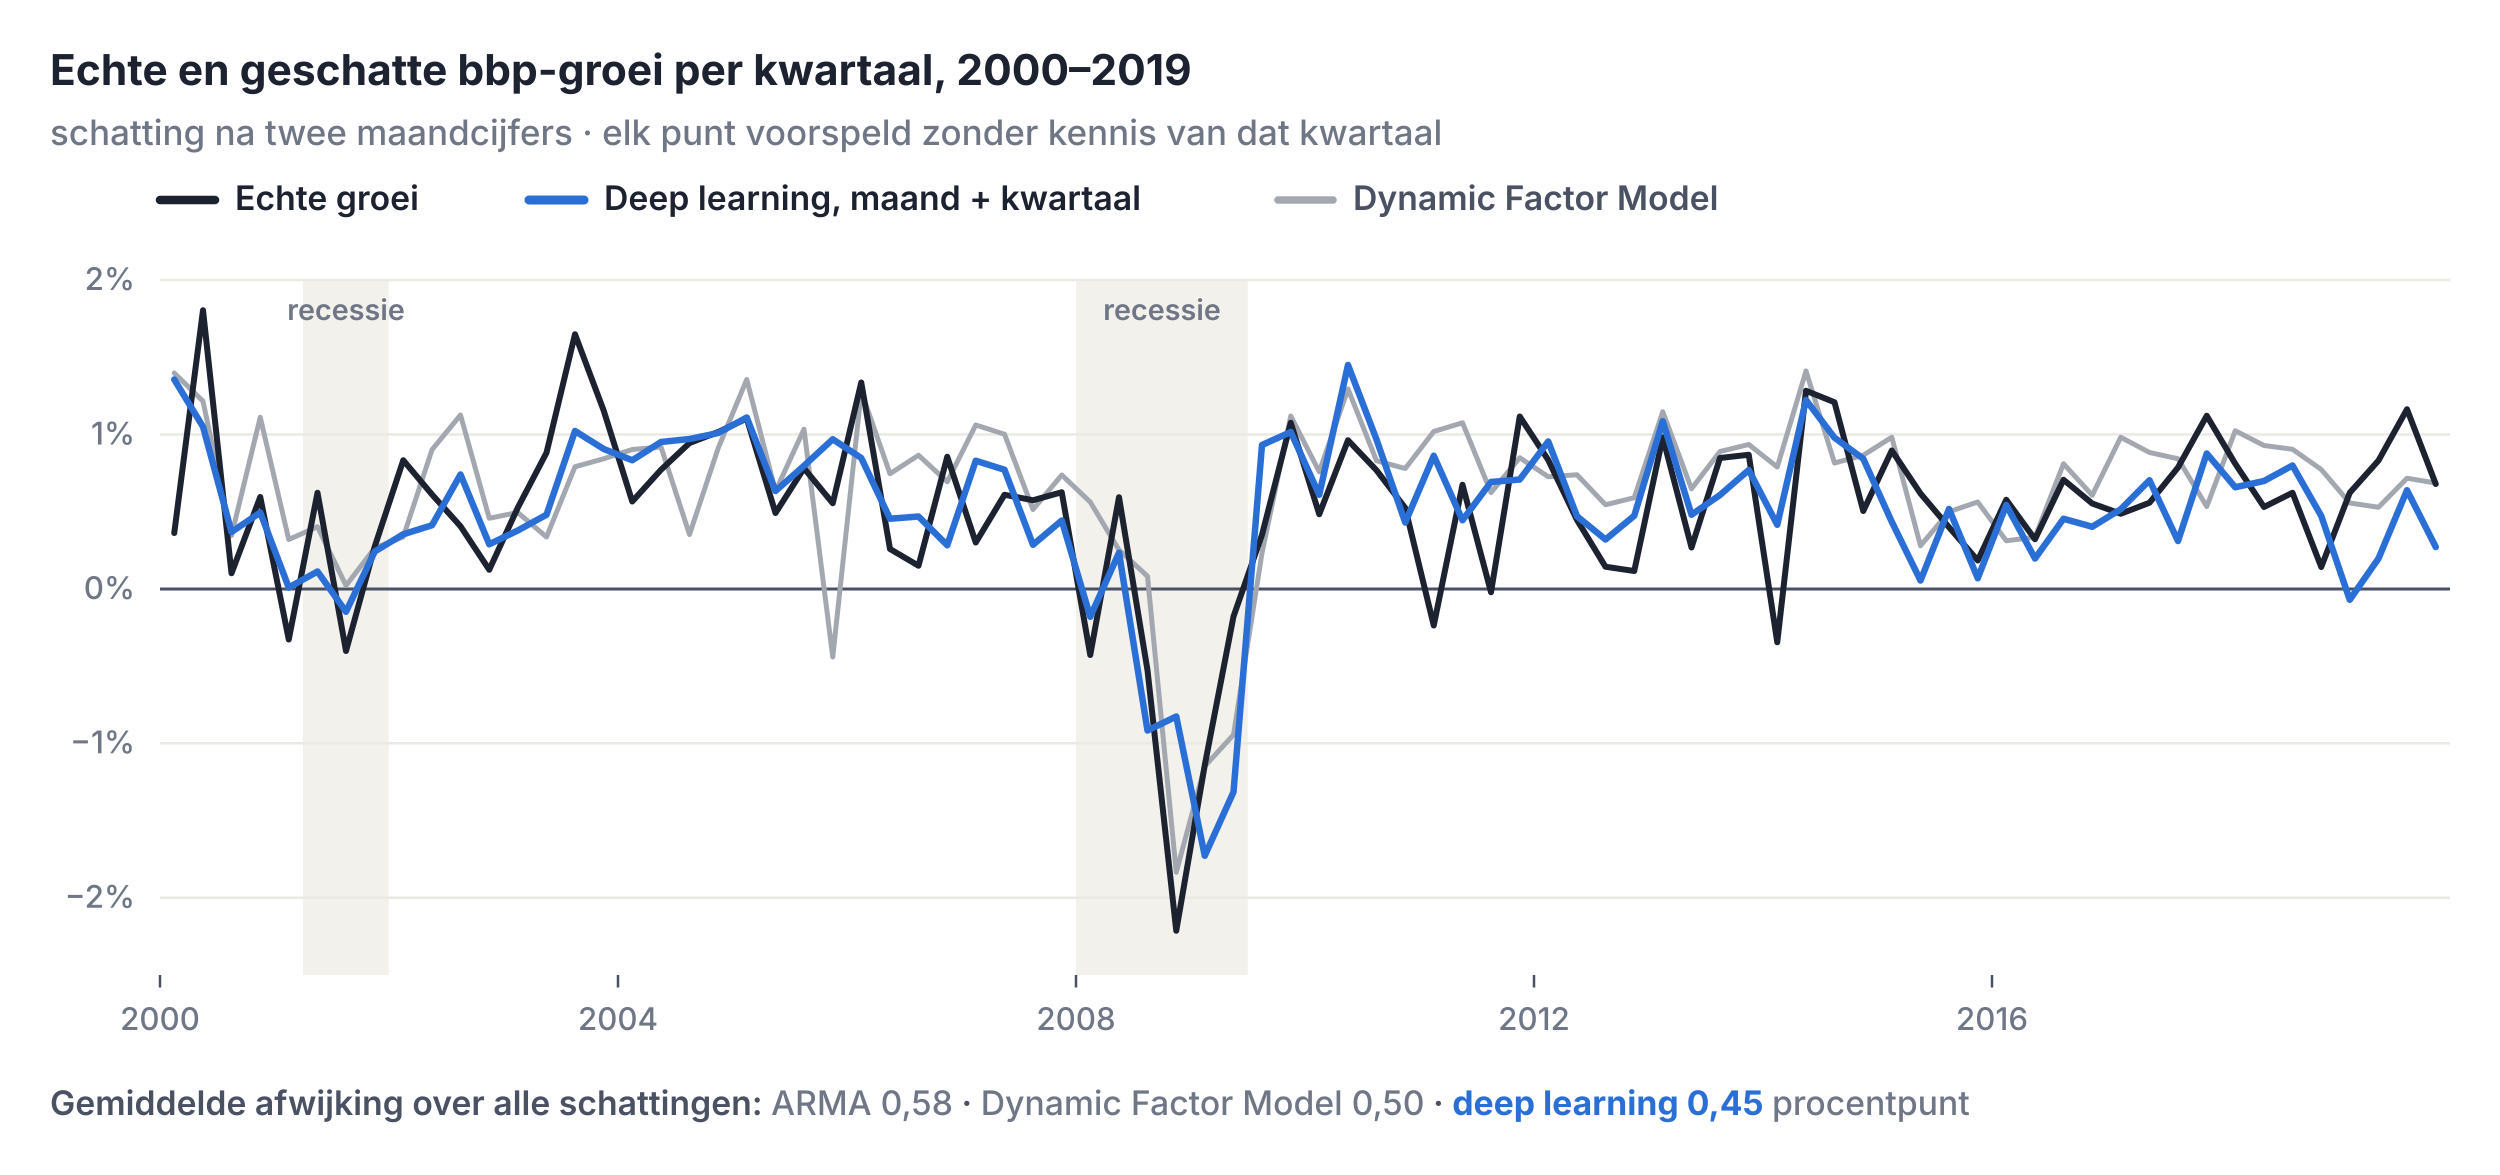
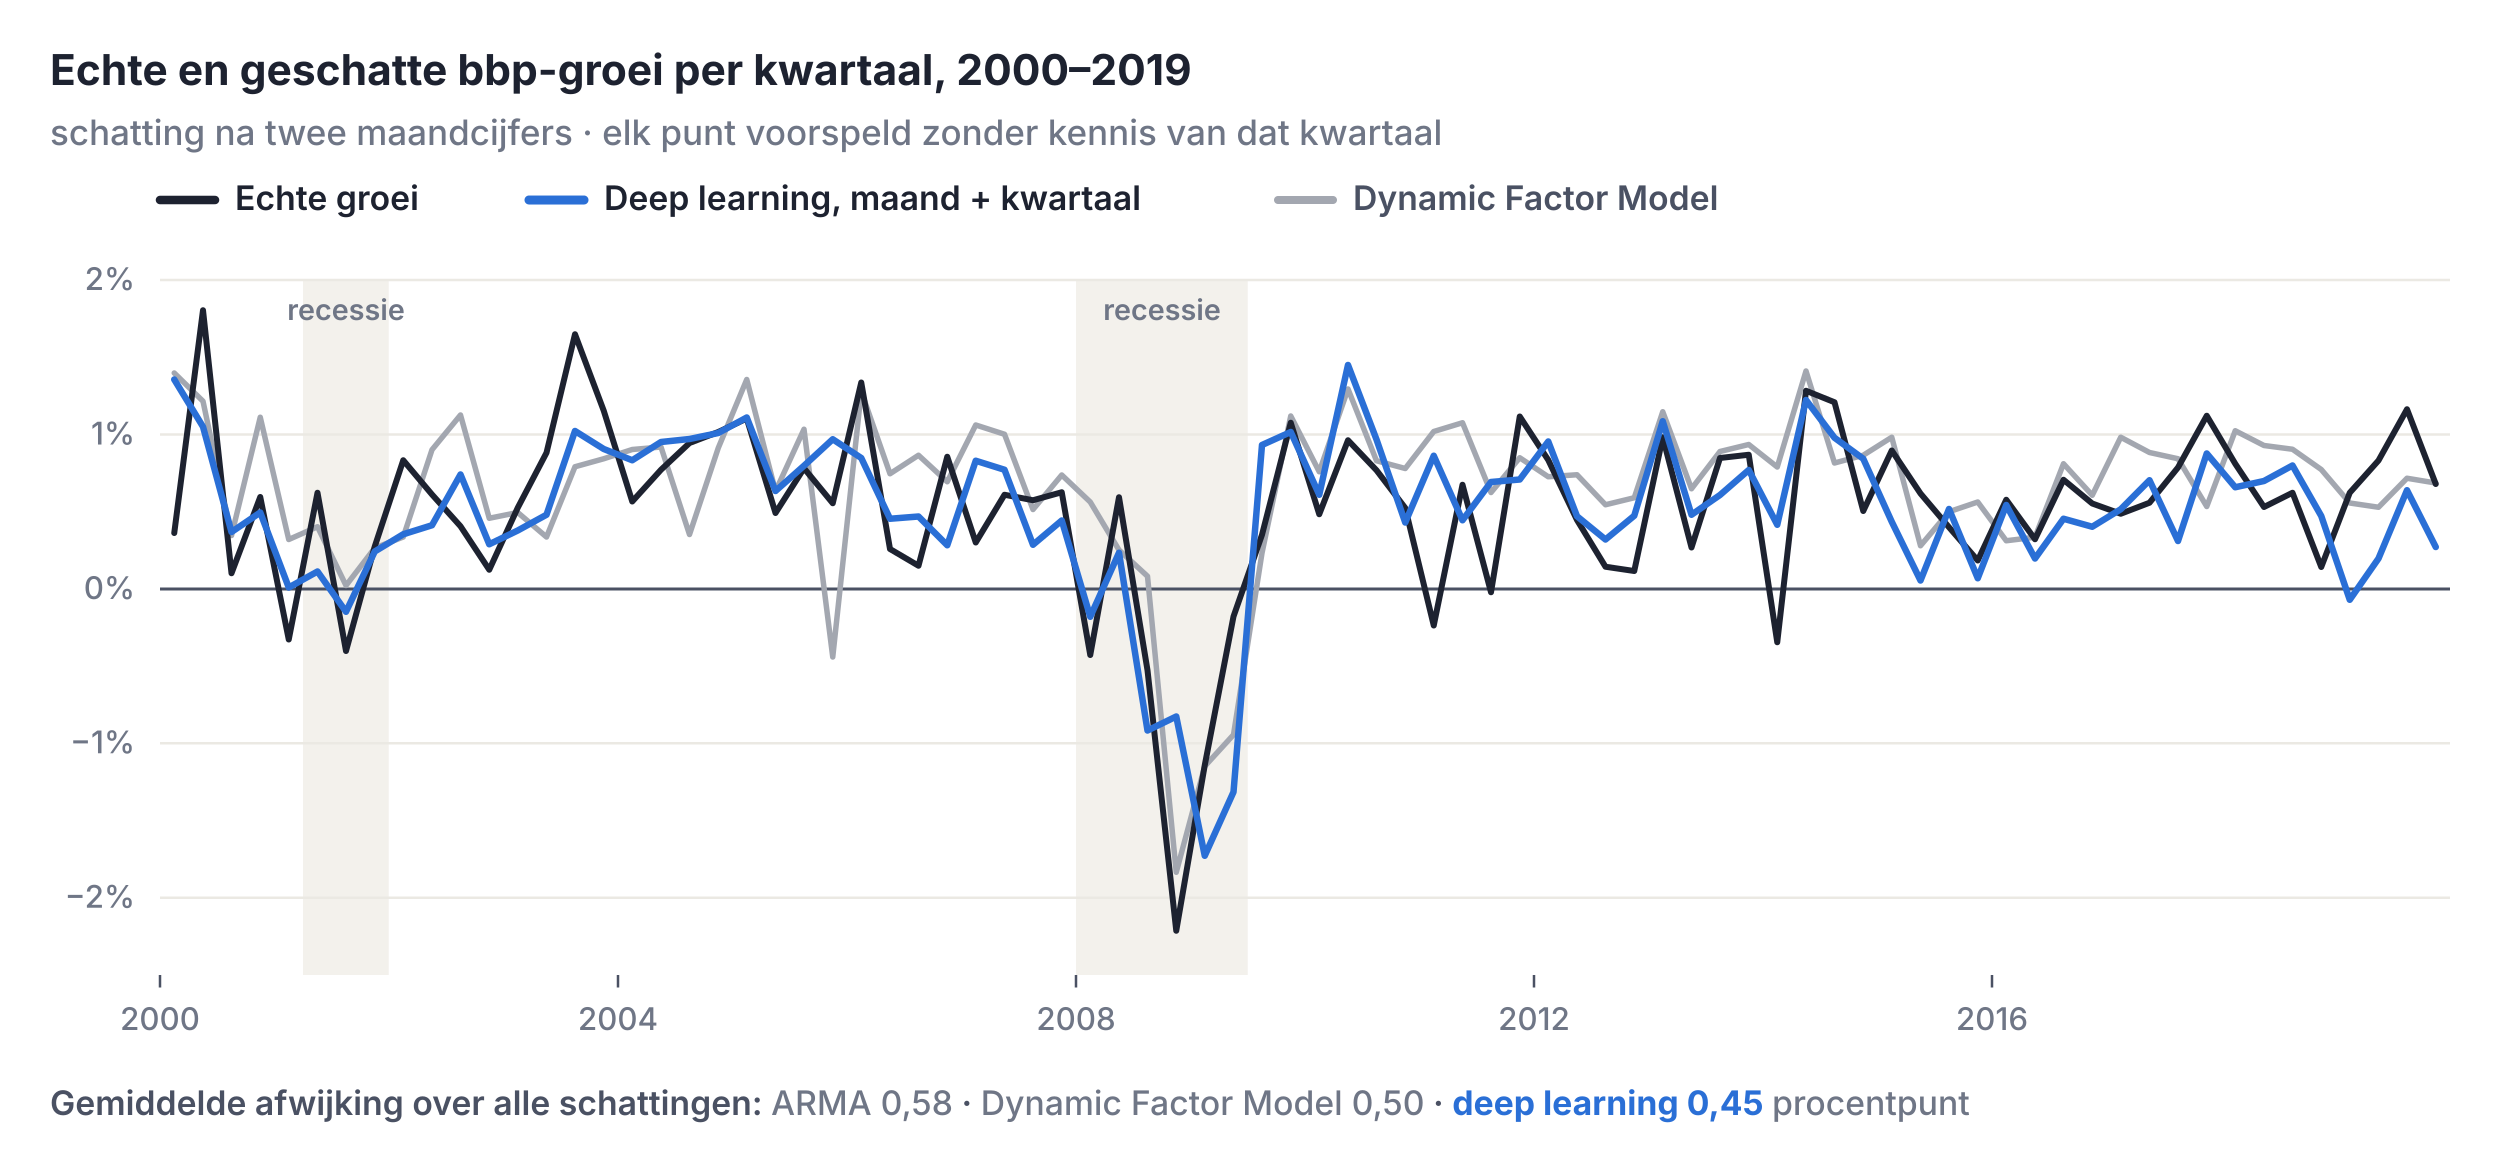
<svg xmlns="http://www.w3.org/2000/svg" viewBox="0 0 1000 470" width="1000" height="470" font-family="Inter, 'Segoe UI', Helvetica, Arial, sans-serif">
  <rect width="1000" height="470" fill="#ffffff" />
  <text x="20" y="34" font-size="17" fill="#1d2230" font-weight="700" text-anchor="start">Echte en geschatte bbp-groei per kwartaal, 2000–2019</text>
  <text x="20" y="58" font-size="14" fill="#6f7686" font-weight="500" text-anchor="start">schatting na twee maandcijfers · elk punt voorspeld zonder kennis van dat kwartaal</text>
  <rect x="121.2" y="112" width="34.3" height="278" fill="#f3f1ec" />
  <text x="138.4" y="128" font-size="11.5" fill="#6f7686" font-weight="600" text-anchor="middle">recessie</text>
  <rect x="430.4" y="112" width="68.7" height="278" fill="#f3f1ec" />
  <text x="464.8" y="128" font-size="11.5" fill="#6f7686" font-weight="600" text-anchor="middle">recessie</text>
  <line x1="64" y1="359.1" x2="980" y2="359.1" stroke="#ebe9e3" stroke-width="1" />
  <text x="54" y="363.1" font-size="12.5" fill="#6f7686" font-weight="500" text-anchor="end">−2%</text>
  <line x1="64" y1="297.3" x2="980" y2="297.3" stroke="#ebe9e3" stroke-width="1" />
  <text x="54" y="301.3" font-size="12.5" fill="#6f7686" font-weight="500" text-anchor="end">−1%</text>
  <line x1="64" y1="235.6" x2="980" y2="235.6" stroke="#4a5163" stroke-width="1.2" />
  <text x="54" y="239.6" font-size="12.5" fill="#6f7686" font-weight="500" text-anchor="end">0%</text>
  <line x1="64" y1="173.8" x2="980" y2="173.8" stroke="#ebe9e3" stroke-width="1" />
  <text x="54" y="177.8" font-size="12.5" fill="#6f7686" font-weight="500" text-anchor="end">1%</text>
  <line x1="64" y1="112.0" x2="980" y2="112.0" stroke="#ebe9e3" stroke-width="1" />
  <text x="54" y="116.0" font-size="12.5" fill="#6f7686" font-weight="500" text-anchor="end">2%</text>
  <line x1="64.0" y1="390" x2="64.0" y2="395" stroke="#4a5163" />
  <text x="64.0" y="412" font-size="12.5" fill="#6f7686" font-weight="500" text-anchor="middle">2000</text>
  <line x1="247.2" y1="390" x2="247.2" y2="395" stroke="#4a5163" />
  <text x="247.2" y="412" font-size="12.5" fill="#6f7686" font-weight="500" text-anchor="middle">2004</text>
  <line x1="430.4" y1="390" x2="430.4" y2="395" stroke="#4a5163" />
  <text x="430.4" y="412" font-size="12.5" fill="#6f7686" font-weight="500" text-anchor="middle">2008</text>
  <line x1="613.6" y1="390" x2="613.6" y2="395" stroke="#4a5163" />
  <text x="613.6" y="412" font-size="12.5" fill="#6f7686" font-weight="500" text-anchor="middle">2012</text>
  <line x1="796.8" y1="390" x2="796.8" y2="395" stroke="#4a5163" />
  <text x="796.8" y="412" font-size="12.5" fill="#6f7686" font-weight="500" text-anchor="middle">2016</text>
-   <polyline points="69.7,149.2 81.2,160.5 92.6,214.2 104.1,166.9 115.5,215.8 127.0,210.7 138.4,234.2 149.9,219.2 161.3,214.8 172.8,179.9 184.2,166.0 195.7,207.3 207.1,205.0 218.6,214.8 230.0,186.7 241.5,183.5 252.9,179.8 264.4,178.8 275.8,213.8 287.3,179.2 298.7,151.8 310.2,196.5 321.6,171.7 333.1,262.8 344.5,156.6 356.0,189.5 367.4,182.1 378.9,192.7 390.3,170.0 401.8,173.7 413.2,203.8 424.7,190.0 436.1,200.8 447.6,220.0 459.0,230.5 470.5,348.9 481.9,306.5 493.4,293.9 504.8,221.2 516.3,166.4 527.7,188.7 539.2,155.6 550.6,184.3 562.1,187.4 573.5,172.6 585.0,169.1 596.4,197.0 607.9,183.1 619.3,190.7 630.8,189.9 642.2,201.9 653.7,199.1 665.1,164.7 676.6,195.5 688.0,180.6 699.5,177.8 710.9,186.8 722.4,148.4 733.8,185.2 745.3,182.1 756.7,174.9 768.2,218.3 779.6,204.7 791.1,200.8 802.5,216.3 814.0,214.9 825.4,185.5 836.9,198.1 848.3,174.9 859.8,181.0 871.2,183.5 882.7,202.6 894.1,172.3 905.6,178.2 917.0,179.7 928.5,187.8 939.9,201.2 951.4,202.9 962.8,191.3 974.3,193.2" fill="none" stroke="#a3a7b0" stroke-width="2" stroke-linejoin="round" stroke-linecap="round" />
+   <polyline points="69.7,149.2 81.2,160.5 92.6,214.2 104.1,166.9 115.5,215.8 127.0,210.7 138.4,234.2 149.9,219.2 161.3,214.8 172.8,179.9 184.2,166.0 195.7,207.3 207.1,205.0 218.6,214.8 230.0,186.7 241.5,183.5 252.9,179.8 264.4,178.8 275.8,213.8 287.3,179.2 298.7,151.8 310.2,196.5 321.6,171.7 333.1,262.8 344.5,156.6 356.0,189.5 367.4,182.1 378.9,192.7 390.3,170.0 401.8,173.7 413.2,203.8 424.7,190.0 436.1,200.8 447.6,220.0 459.0,230.5 470.5,348.9 481.9,306.5 493.4,293.9 504.8,221.2 516.3,166.4 527.7,188.7 539.2,155.6 550.6,184.3 562.1,187.4 573.5,172.6 585.0,169.1 596.4,197.0 607.9,183.1 619.3,190.7 630.8,189.9 642.2,201.9 653.7,199.1 665.1,164.7 676.6,195.5 688.0,180.6 699.5,177.8 710.9,186.8 722.4,148.4 733.8,185.2 745.3,182.1 756.7,174.9 768.2,218.3 779.6,204.7 791.1,200.8 802.5,216.3 814.0,214.9 825.4,185.5 836.9,198.1 848.3,174.9 859.8,181.0 871.2,183.5 882.7,202.6 894.1,172.3 905.6,178.2 917.0,179.7 928.5,187.8 939.9,201.2 951.4,202.9 962.8,191.3 974.3,193.2" fill="none" stroke="#a3a7b0" stroke-width="2.2" stroke-linejoin="round" stroke-linecap="round" />
  <polyline points="69.7,213.2 81.2,124.1 92.6,229.3 104.1,198.8 115.5,255.8 127.0,197.1 138.4,260.4 149.9,218.6 161.3,184.1 172.8,197.8 184.2,210.5 195.7,227.9 207.1,203.1 218.6,181.1 230.0,133.7 241.5,164.3 252.9,200.6 264.4,187.9 275.8,177.2 287.3,172.8 298.7,167.4 310.2,205.2 321.6,187.3 333.1,201.3 344.5,153.0 356.0,219.6 367.4,226.3 378.9,182.7 390.3,217.0 401.8,197.9 413.2,200.1 424.7,196.9 436.1,262.0 447.6,198.9 459.0,268.1 470.5,372.3 481.9,306.1 493.4,246.6 504.8,213.9 516.3,169.1 527.7,205.7 539.2,176.1 550.6,188.1 562.1,203.2 573.5,250.2 585.0,193.9 596.4,236.9 607.9,166.6 619.3,184.0 630.8,208.0 642.2,226.7 653.7,228.4 665.1,174.9 676.6,219.0 688.0,183.2 699.5,181.9 710.9,256.9 722.4,156.3 733.8,160.9 745.3,204.4 756.7,180.2 768.2,197.4 779.6,210.9 791.1,224.2 802.5,199.9 814.0,215.7 825.4,191.9 836.9,201.4 848.3,205.5 859.8,201.1 871.2,187.0 882.7,166.3 894.1,185.5 905.6,202.8 917.0,197.1 928.5,226.8 939.9,197.1 951.4,184.2 962.8,163.7 974.3,193.6" fill="none" stroke="#1d2230" stroke-width="2.4" stroke-linejoin="round" stroke-linecap="round" />
  <polyline points="69.7,151.8 81.2,170.7 92.6,212.8 104.1,205.0 115.5,235.0 127.0,228.6 138.4,244.7 149.9,220.6 161.3,213.7 172.8,210.1 184.2,189.8 195.7,217.7 207.1,212.2 218.6,205.9 230.0,172.4 241.5,179.6 252.9,184.1 264.4,176.8 275.8,175.6 287.3,173.2 298.7,167.0 310.2,196.4 321.6,186.3 333.1,175.7 344.5,183.2 356.0,207.5 367.4,206.6 378.9,218.1 390.3,184.3 401.8,187.9 413.2,217.9 424.7,208.2 436.1,246.7 447.6,221.1 459.0,292.2 470.5,286.6 481.9,342.3 493.4,316.8 504.8,178.0 516.3,172.8 527.7,197.9 539.2,146.0 550.6,175.8 562.1,209.0 573.5,182.3 585.0,208.1 596.4,192.8 607.9,191.8 619.3,176.6 630.8,206.5 642.2,215.8 653.7,206.3 665.1,168.5 676.6,205.9 688.0,198.0 699.5,188.0 710.9,209.9 722.4,160.0 733.8,175.1 745.3,183.5 756.7,208.7 768.2,232.2 779.6,203.6 791.1,231.3 802.5,202.0 814.0,223.4 825.4,207.5 836.9,210.7 848.3,203.7 859.8,192.1 871.2,216.4 882.7,181.4 894.1,194.9 905.6,192.4 917.0,186.2 928.5,206.4 939.9,239.9 951.4,223.4 962.8,196.1 974.3,218.8" fill="none" stroke="#2a6fd6" stroke-width="2.6" stroke-linejoin="round" stroke-linecap="round" />
  <line x1="64" y1="80" x2="86" y2="80" stroke="#1d2230" stroke-width="3.4" stroke-linecap="round" />
  <text x="94" y="84" font-size="13.5" fill="#1d2230" font-weight="600" text-anchor="start">Echte groei</text>
  <line x1="211.6" y1="80" x2="233.6" y2="80" stroke="#2a6fd6" stroke-width="3.6" stroke-linecap="round" />
  <text x="241.6" y="84" font-size="13.5" fill="#1d2230" font-weight="600" text-anchor="start">Deep learning, maand + kwartaal</text>
-   <line x1="511.2" y1="80" x2="533.2" y2="80" stroke="#a3a7b0" stroke-width="3" stroke-linecap="round" />
+   <line x1="511.2" y1="80" x2="533.2" y2="80" stroke="#a3a7b0" stroke-width="3.2" stroke-linecap="round" />
  <text x="541.2" y="84" font-size="13.5" fill="#4a5163" font-weight="600" text-anchor="start">Dynamic Factor Model</text>
  <text x="20" y="446" font-size="13.5" fill="#4a5163" font-weight="600">Gemiddelde afwijking over alle schattingen: <tspan fill="#6f7686" font-weight="500">ARMA 0,58</tspan> · <tspan fill="#6f7686" font-weight="500">Dynamic Factor Model 0,50</tspan> · <tspan fill="#2a6fd6" font-weight="700">deep learning 0,45</tspan>
    <tspan fill="#6f7686" font-weight="500">procentpunt</tspan>
  </text>
</svg>
